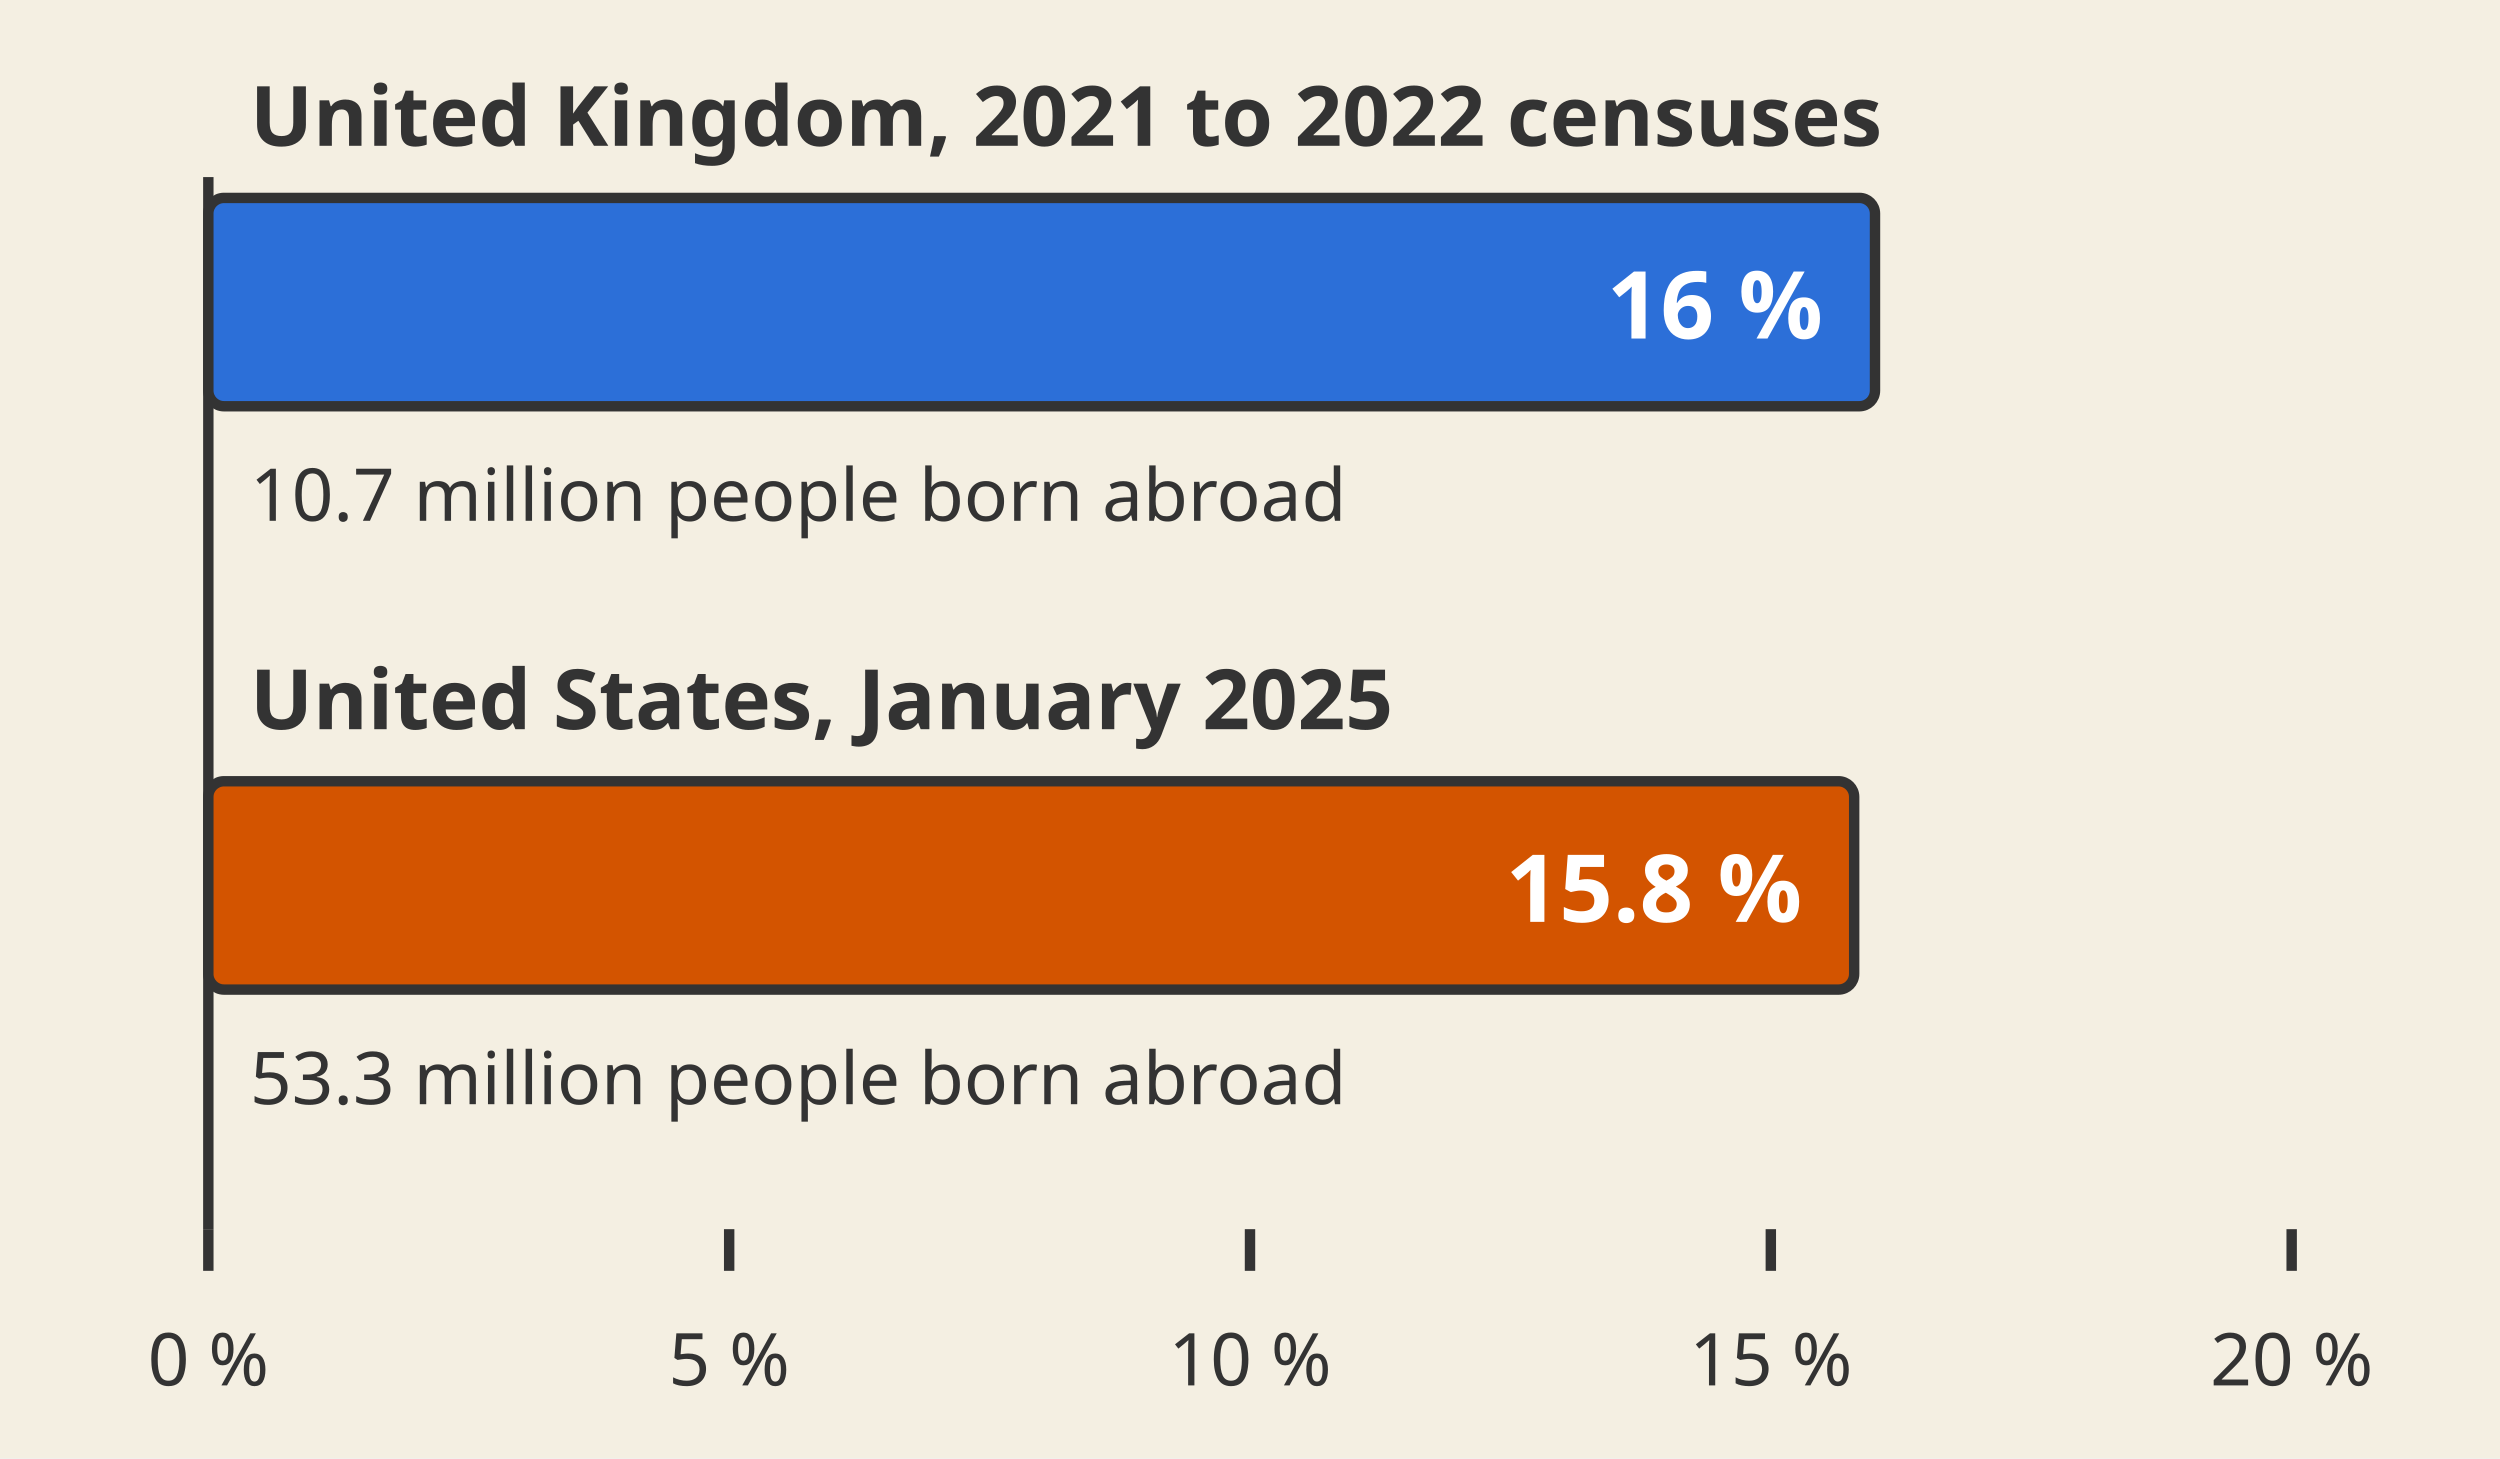
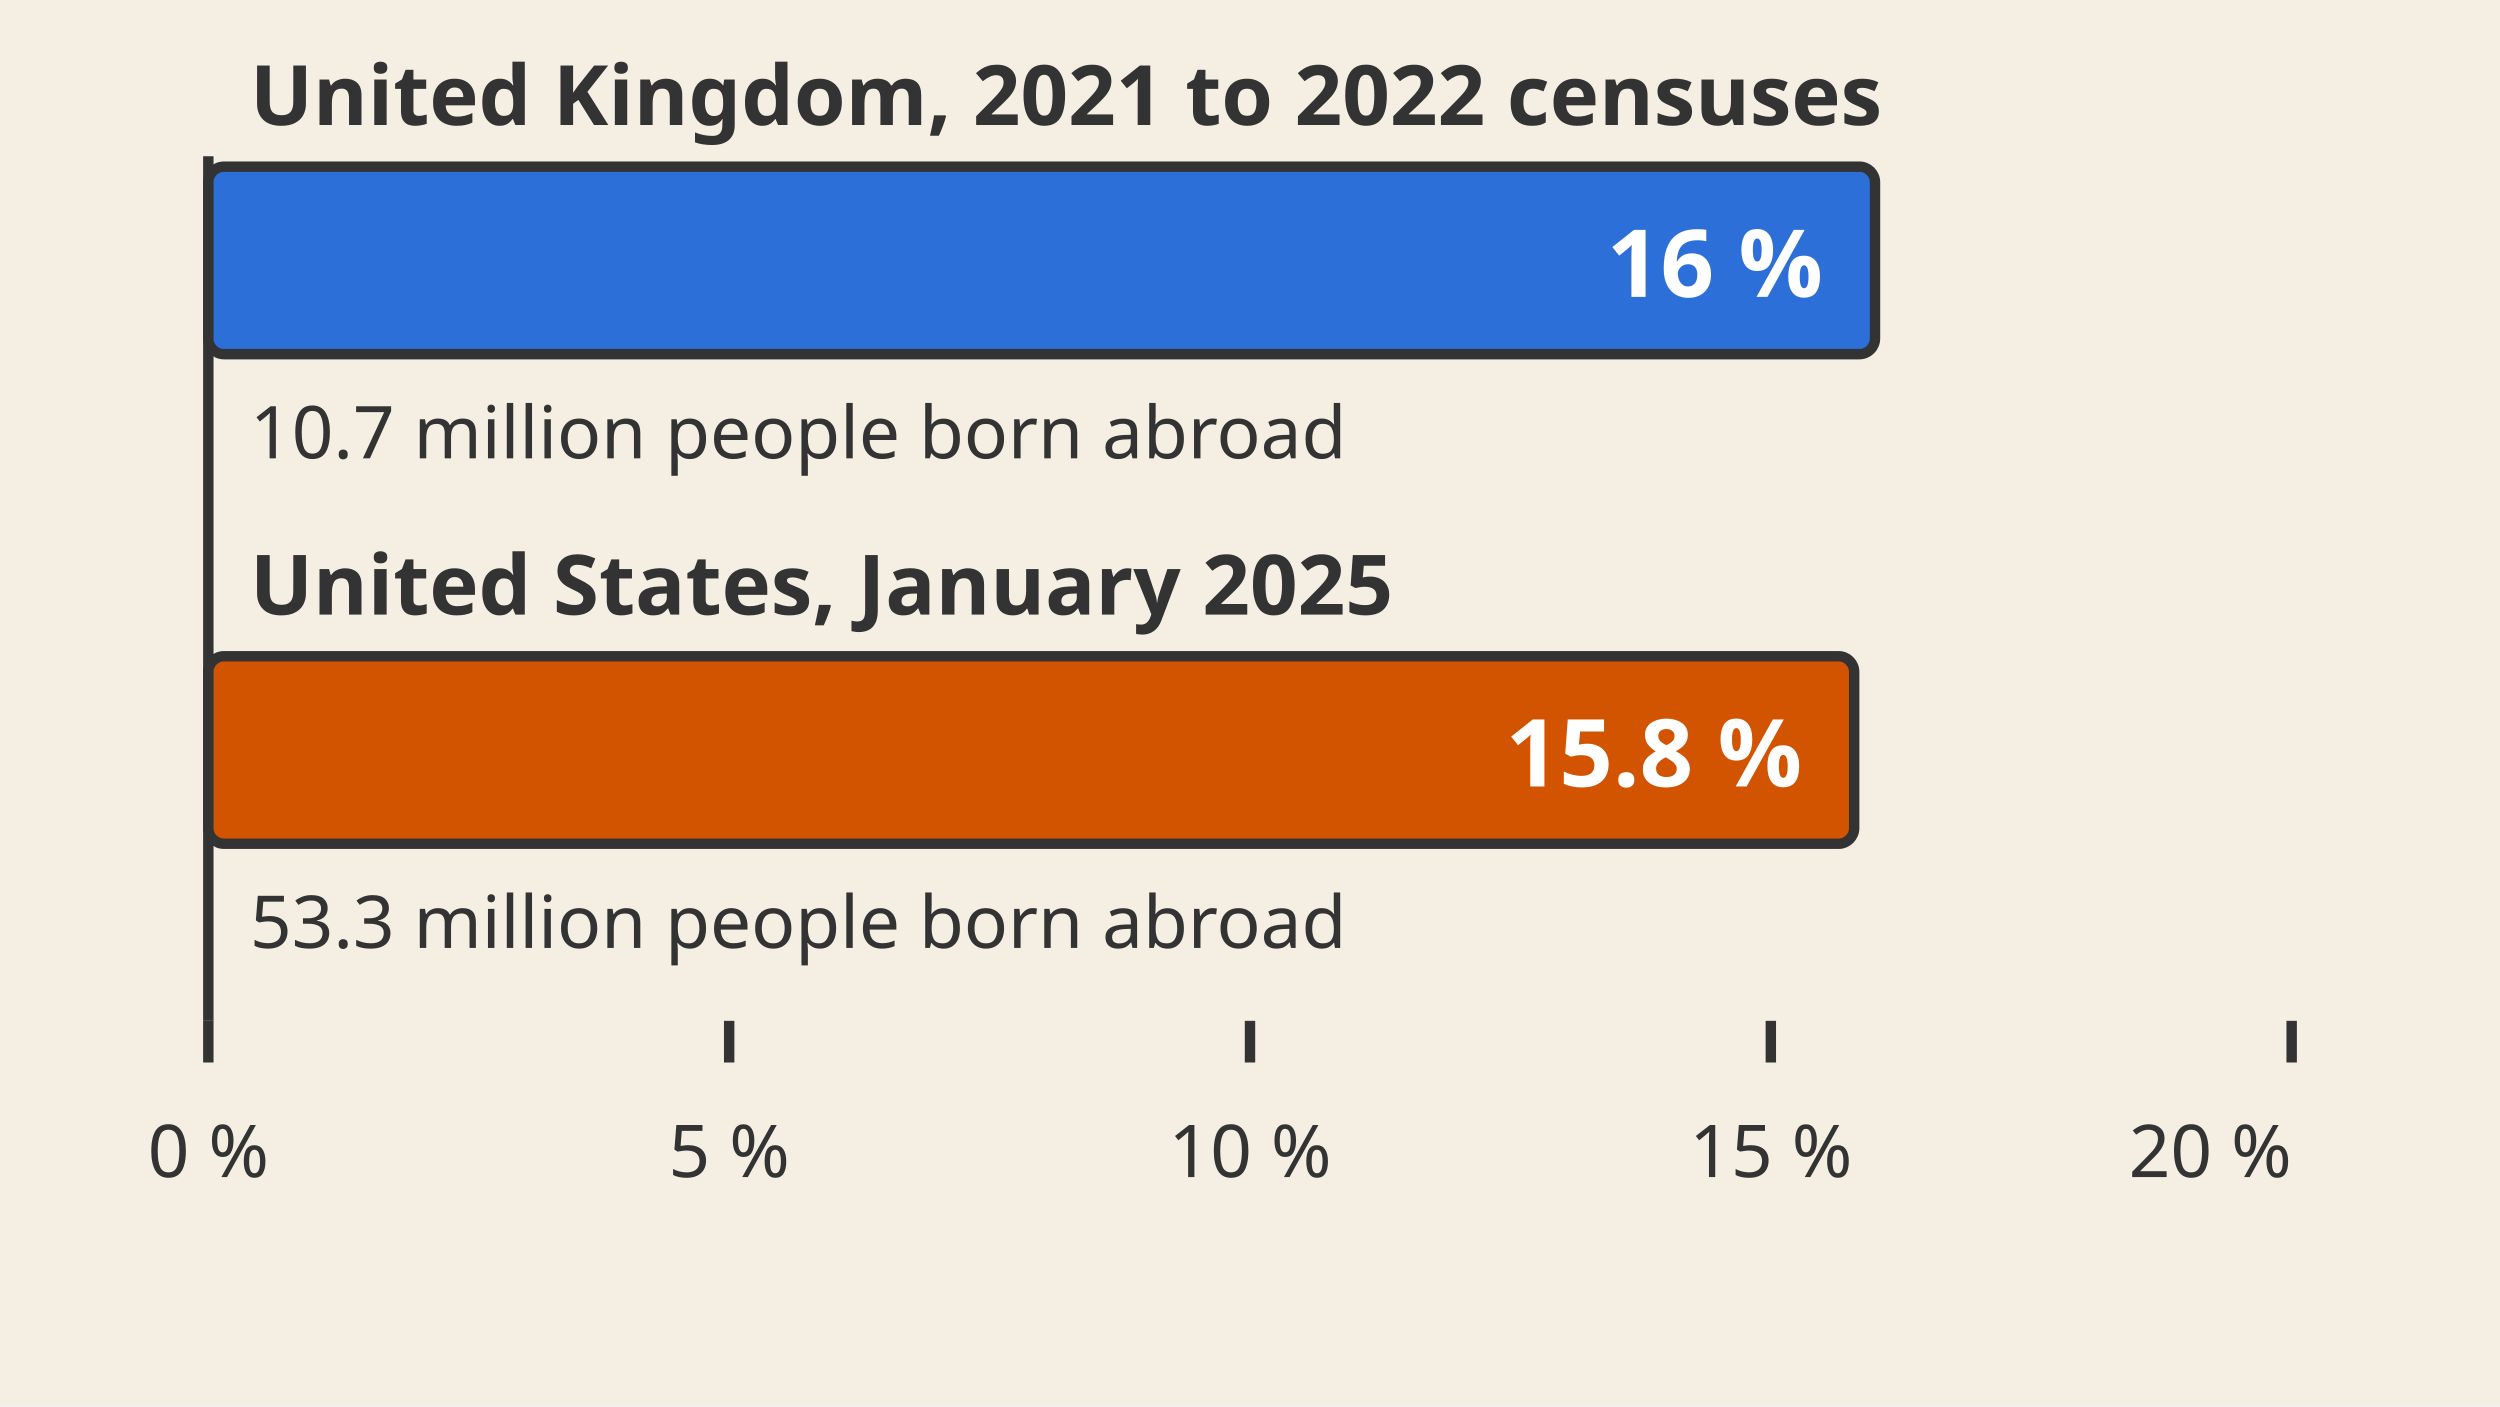
- <svg xmlns="http://www.w3.org/2000/svg" viewBox="0 0 480 280" role="img">
-   <rect width="480" height="280" fill="#f4efe2" />
-   <line x1="40" y1="34" x2="40" y2="236" stroke="#333" stroke-width="2" />
-   <line x1="40.0" y1="236" x2="40.0" y2="244" stroke="#333" stroke-width="2" />
-   <text x="40.0" y="266" text-anchor="middle" font-family="sans-serif" font-size="14" font-weight="normal" fill="#333">0 %</text>
-   <line x1="140.0" y1="236" x2="140.0" y2="244" stroke="#333" stroke-width="2" />
-   <text x="140.0" y="266" text-anchor="middle" font-family="sans-serif" font-size="14" font-weight="normal" fill="#333">5 %</text>
-   <line x1="240.0" y1="236" x2="240.0" y2="244" stroke="#333" stroke-width="2" />
-   <text x="240.0" y="266" text-anchor="middle" font-family="sans-serif" font-size="14" font-weight="normal" fill="#333">10 %</text>
-   <line x1="340.0" y1="236" x2="340.0" y2="244" stroke="#333" stroke-width="2" />
-   <text x="340.0" y="266" text-anchor="middle" font-family="sans-serif" font-size="14" font-weight="normal" fill="#333">15 %</text>
-   <line x1="440.0" y1="236" x2="440.0" y2="244" stroke="#333" stroke-width="2" />
-   <text x="440.0" y="266" text-anchor="middle" font-family="sans-serif" font-size="14" font-weight="normal" fill="#333">20 %</text>
-   <text x="48" y="28" text-anchor="start" font-family="sans-serif" font-size="16" font-weight="bold" fill="#333">United Kingdom, 2021 to 2022 censuses</text>
-   <rect x="40" y="38" width="320.0" height="40" rx="3" fill="#2c6fd8" stroke="#333" stroke-width="2" />
-   <text x="350.0" y="65" text-anchor="end" font-family="sans-serif" font-size="18" font-weight="bold" fill="#fff">16 %</text>
-   <text x="48" y="100" text-anchor="start" font-family="sans-serif" font-size="14" font-weight="normal" fill="#333">10.7 million people born abroad</text>
-   <text x="48" y="140" text-anchor="start" font-family="sans-serif" font-size="16" font-weight="bold" fill="#333">United States, January 2025</text>
-   <rect x="40" y="150" width="316.0" height="40" rx="3" fill="#d35400" stroke="#333" stroke-width="2" />
-   <text x="346.0" y="177" text-anchor="end" font-family="sans-serif" font-size="18" font-weight="bold" fill="#fff">15.8 %</text>
-   <text x="48" y="212" text-anchor="start" font-family="sans-serif" font-size="14" font-weight="normal" fill="#333">53.3 million people born abroad</text>
+ <svg xmlns="http://www.w3.org/2000/svg" viewBox="0 0 480 270" role="img">
+   <rect width="480" height="270" fill="#f4efe2" />
+   <line x1="40" y1="30" x2="40" y2="196" stroke="#333" stroke-width="2" />
+   <line x1="40.0" y1="196" x2="40.0" y2="204" stroke="#333" stroke-width="2" />
+   <text x="40.0" y="226" text-anchor="middle" font-family="sans-serif" font-size="14" font-weight="normal" fill="#333">0 %</text>
+   <line x1="140.0" y1="196" x2="140.0" y2="204" stroke="#333" stroke-width="2" />
+   <text x="140.0" y="226" text-anchor="middle" font-family="sans-serif" font-size="14" font-weight="normal" fill="#333">5 %</text>
+   <line x1="240.0" y1="196" x2="240.0" y2="204" stroke="#333" stroke-width="2" />
+   <text x="240.0" y="226" text-anchor="middle" font-family="sans-serif" font-size="14" font-weight="normal" fill="#333">10 %</text>
+   <line x1="340.0" y1="196" x2="340.0" y2="204" stroke="#333" stroke-width="2" />
+   <text x="340.0" y="226" text-anchor="middle" font-family="sans-serif" font-size="14" font-weight="normal" fill="#333">15 %</text>
+   <line x1="440.0" y1="196" x2="440.0" y2="204" stroke="#333" stroke-width="2" />
+   <text x="440.0" y="226" text-anchor="end" font-family="sans-serif" font-size="14" font-weight="normal" fill="#333">20 %</text>
+   <text x="48" y="24" text-anchor="start" font-family="sans-serif" font-size="16" font-weight="bold" fill="#333">United Kingdom, 2021 to 2022 censuses</text>
+   <rect x="40" y="32" width="320.0" height="36" rx="3" fill="#2c6fd8" stroke="#333" stroke-width="2" />
+   <text x="350.0" y="57" text-anchor="end" font-family="sans-serif" font-size="18" font-weight="bold" fill="#fff">16 %</text>
+   <text x="48" y="88" text-anchor="start" font-family="sans-serif" font-size="14" font-weight="normal" fill="#333">10.7 million people born abroad</text>
+   <text x="48" y="118" text-anchor="start" font-family="sans-serif" font-size="16" font-weight="bold" fill="#333">United States, January 2025</text>
+   <rect x="40" y="126" width="316.0" height="36" rx="3" fill="#d35400" stroke="#333" stroke-width="2" />
+   <text x="346.0" y="151" text-anchor="end" font-family="sans-serif" font-size="18" font-weight="bold" fill="#fff">15.8 %</text>
+   <text x="48" y="182" text-anchor="start" font-family="sans-serif" font-size="14" font-weight="normal" fill="#333">53.3 million people born abroad</text>
</svg>
